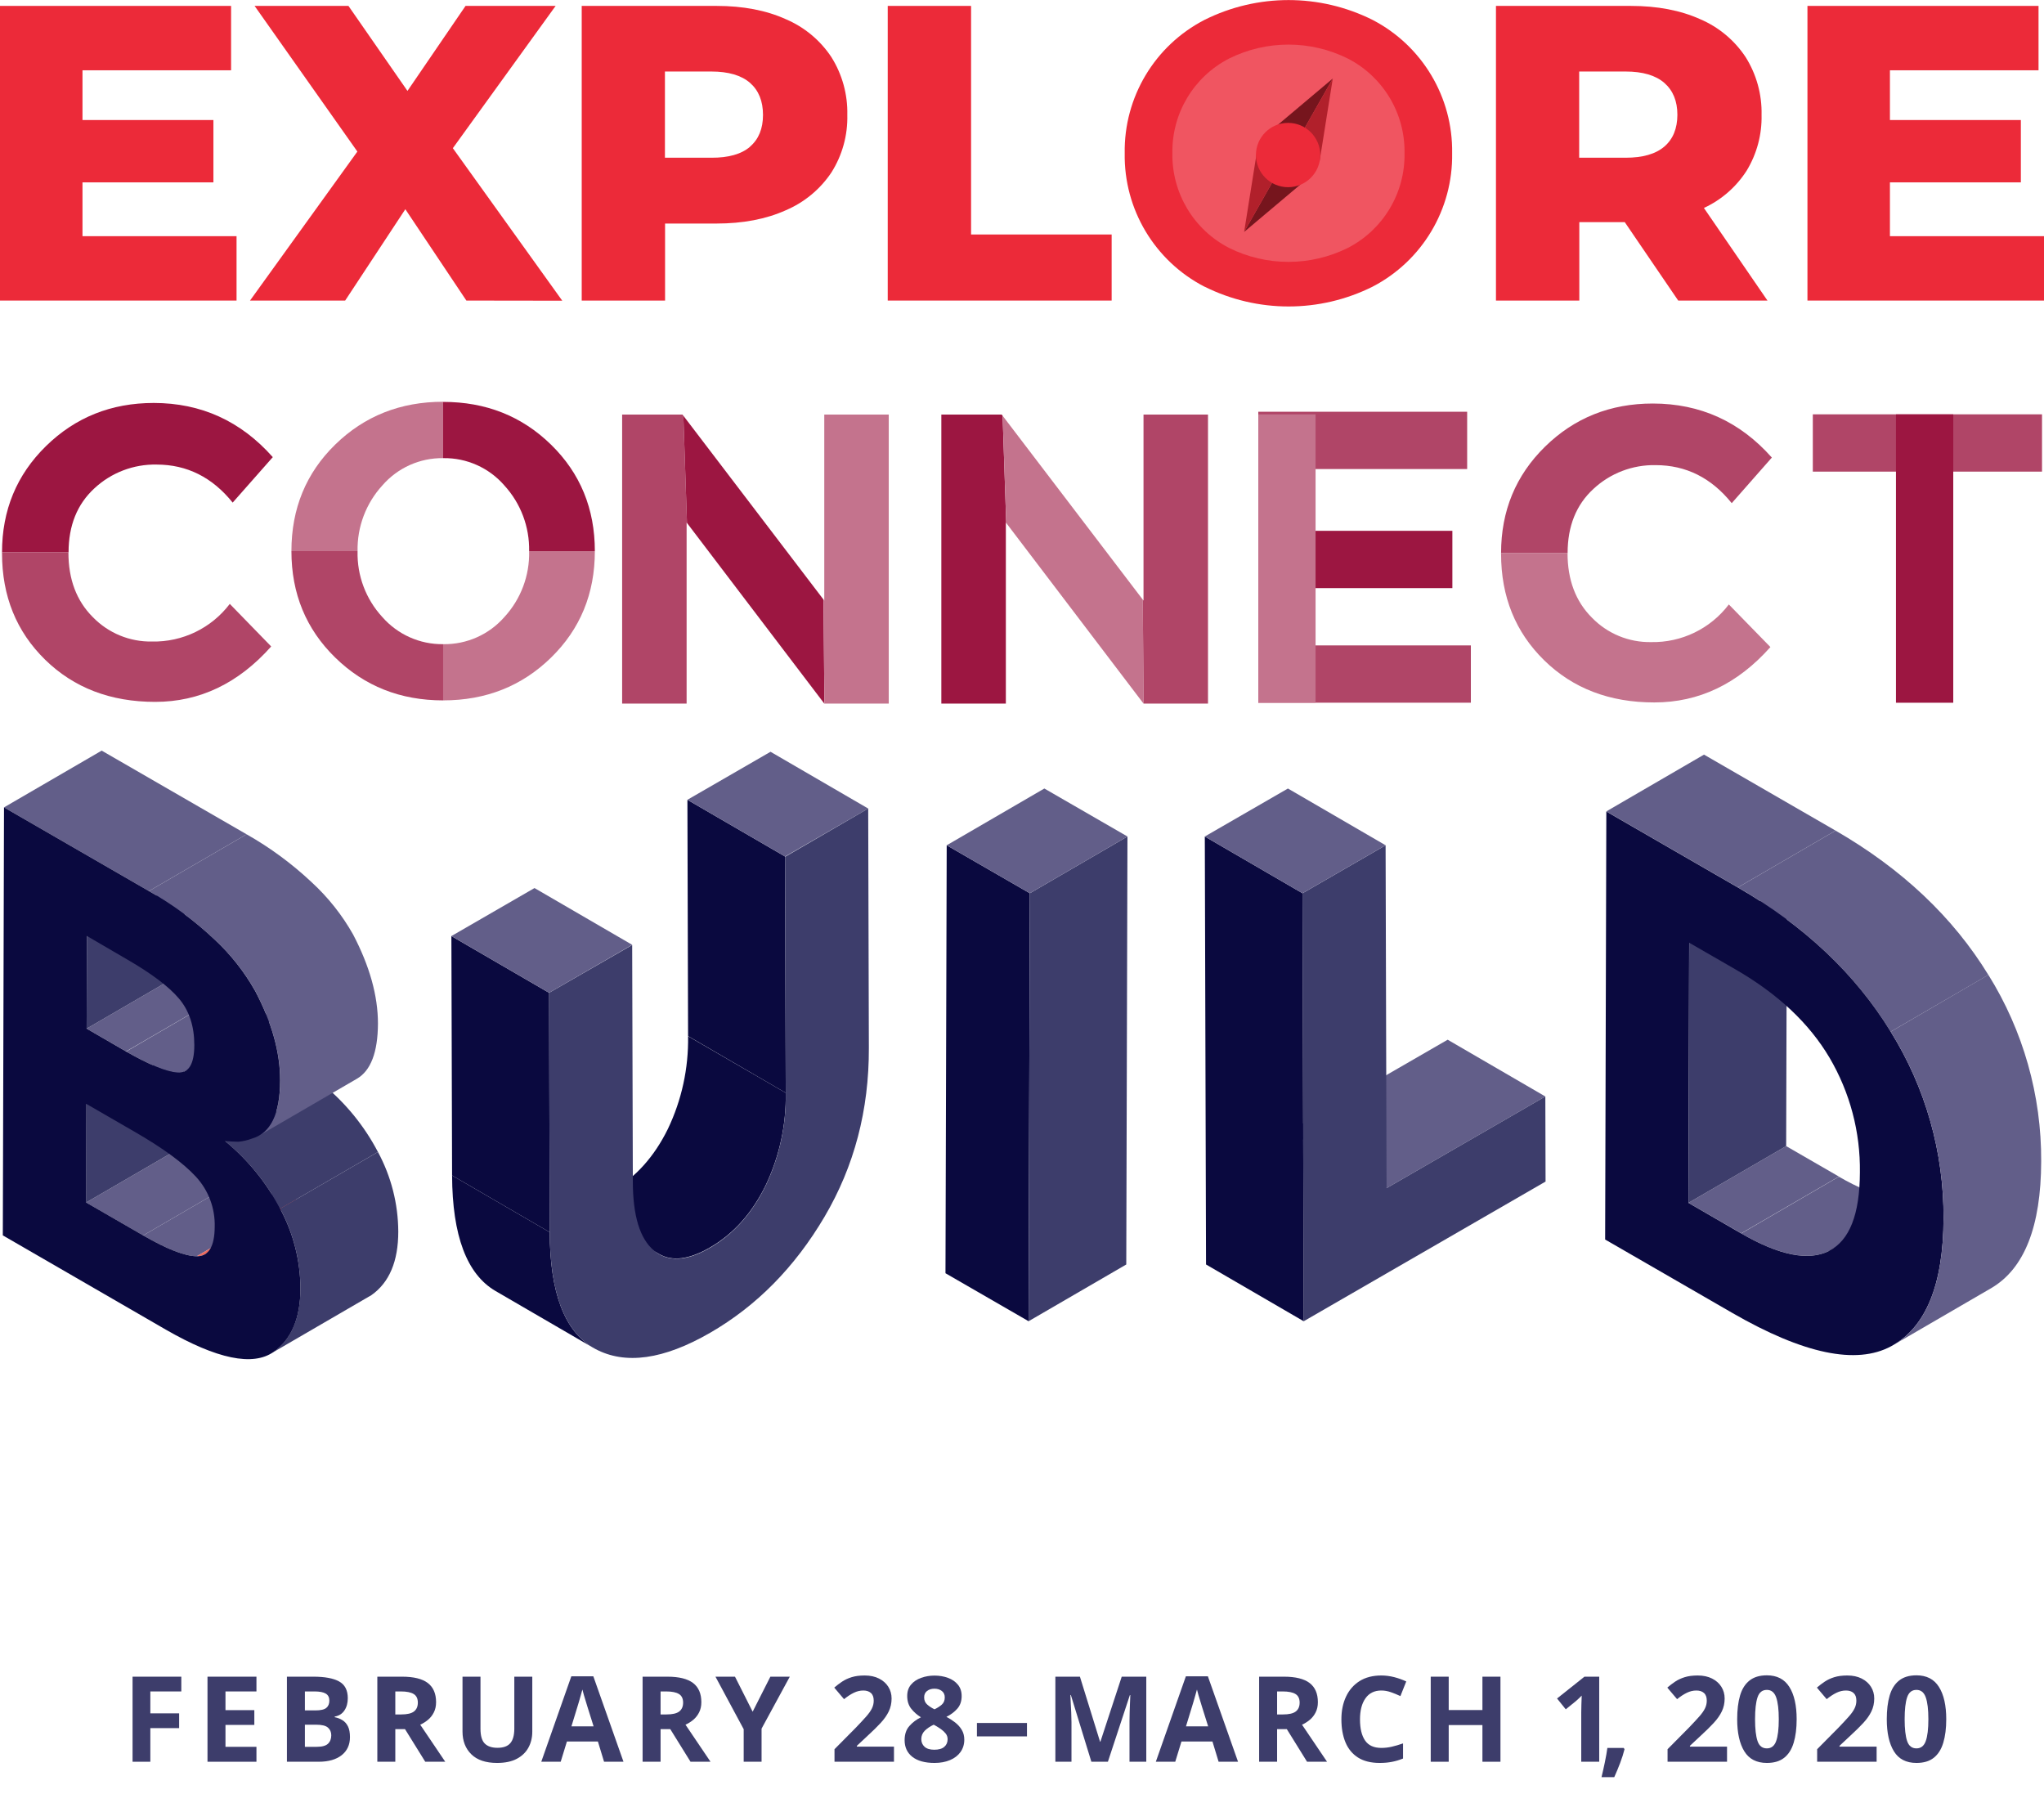
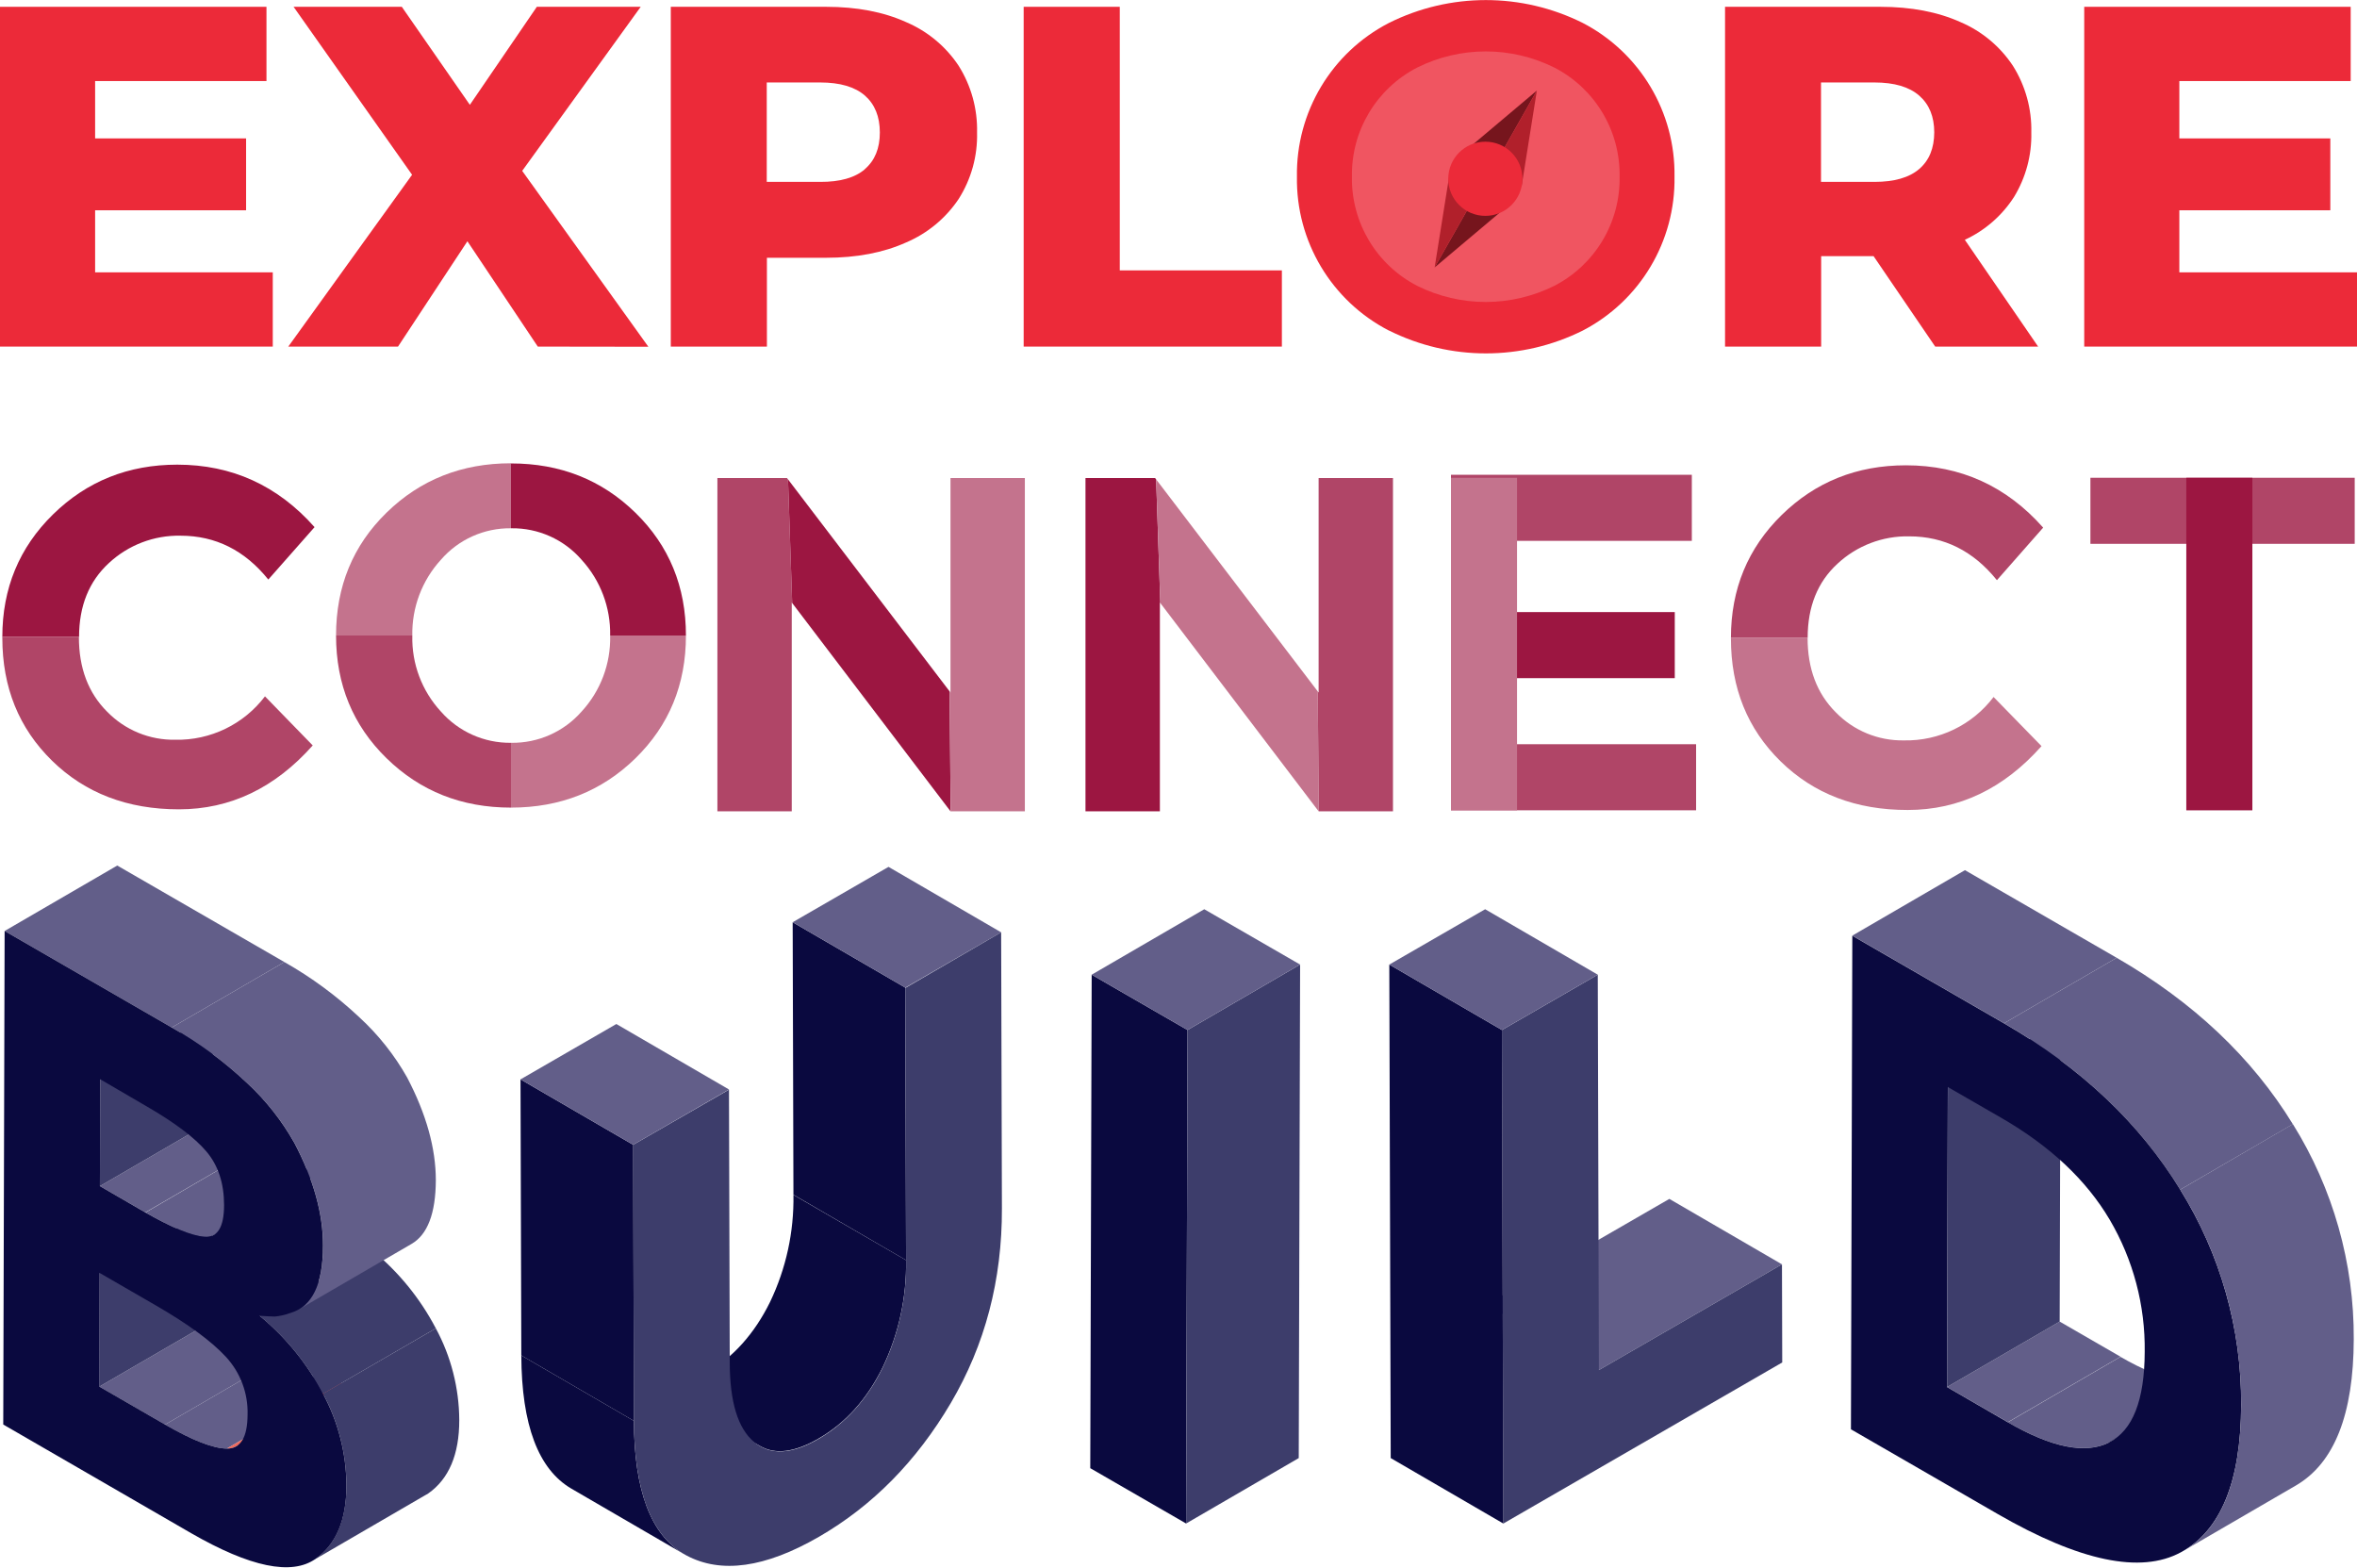
- <svg xmlns="http://www.w3.org/2000/svg" viewBox="0 0 616.52 540.89">
+ <svg xmlns="http://www.w3.org/2000/svg" viewBox="0 0 616.52 409.9">
  <defs>
-     <style>.cls-1{fill:#625e89;}.cls-13,.cls-2{fill:#3d3d6b;}.cls-3{fill:#0a093f;}.cls-4{fill:#ee695d;}.cls-5{fill:#b04567;}.cls-6{fill:#9c1641;}.cls-7{fill:#c4738d;}.cls-8{fill:none;}.cls-9{fill:#ec2a39;}.cls-10{fill:#f05561;}.cls-11{fill:#76151d;}.cls-12{fill:#b1202b;}.cls-13{font-size:35.94px;font-family:Montserrat-Bold, Montserrat;font-weight:700;}.cls-14{letter-spacing:-0.01em;}.cls-15{letter-spacing:0em;}.cls-16{letter-spacing:-0.01em;}.cls-17{letter-spacing:-0.02em;}.cls-18{letter-spacing:-0.04em;}.cls-19{letter-spacing:-0.01em;}.cls-20{letter-spacing:-0.03em;}.cls-21{letter-spacing:0em;}.cls-22{letter-spacing:0.03em;}.cls-23{letter-spacing:-0.01em;}.cls-24{letter-spacing:-0.02em;}.cls-25{letter-spacing:0.01em;}.cls-26{letter-spacing:0em;}.cls-27{letter-spacing:0em;}.cls-28{letter-spacing:-0.01em;}</style>
+     <style>.cls-1{fill:#625e89;}.cls-2{fill:#3d3d6b;}.cls-3{fill:#0a093f;}.cls-4{fill:#ee695d;}.cls-5{fill:#b04567;}.cls-6{fill:#9c1641;}.cls-7{fill:#c4738d;}.cls-8{fill:none;}.cls-9{fill:#ec2a39;}.cls-10{fill:#f05561;}.cls-11{fill:#76151d;}.cls-12{fill:#b1202b;}</style>
  </defs>
-   <g id="Layer_1" data-name="Layer 1">
-     <polygon class="cls-1" points="418.22 358.34 388.76 341.22 436.65 313.57 466.11 330.69 418.22 358.34" />
-     <polygon class="cls-2" points="417.93 254.93 418.22 358.34 466.11 330.69 466.18 356.35 393.23 398.48 392.86 269.4 417.93 254.93" />
-     <polygon class="cls-3" points="393.23 398.48 363.77 381.36 363.4 252.28 392.86 269.4 393.23 398.48" />
-     <polygon class="cls-1" points="392.86 269.4 363.4 252.28 388.47 237.81 417.93 254.93 392.86 269.4" />
-     <path class="cls-3" d="M198.8,378.2l-29.46-17.12q6,3.48,15.32-1.91,10.6-6.12,16.77-18.65a62.36,62.36,0,0,0,6.11-28L237,329.6a62.36,62.36,0,0,1-6.11,28q-6.16,12.53-16.77,18.65Q204.79,381.67,198.8,378.2Z" />
-     <polygon class="cls-3" points="237 329.6 207.54 312.48 207.34 241.21 236.8 258.32 237 329.6" />
-     <polygon class="cls-1" points="236.8 258.32 207.34 241.21 232.41 226.73 261.87 243.85 236.8 258.32" />
-     <path class="cls-3" d="M178.93,406.48l-29.46-17.12q-13-7.58-13.11-34.85l29.45,17.12Q165.9,398.9,178.93,406.48Z" />
-     <path class="cls-2" d="M261.87,243.85l.2,72.2q.09,28.07-13.37,50.91t-34.51,35q-21.06,12.15-34.67,4.85t-13.71-35.18l-.2-72.21L190.68,285l.2,71.28q0,15.51,6.34,20.85t16.9-.79q10.6-6.12,16.77-18.65a62.36,62.36,0,0,0,6.11-28l-.2-71.28Z" />
-     <polygon class="cls-3" points="165.81 371.63 136.36 354.51 136.15 282.31 165.61 299.42 165.81 371.63" />
-     <polygon class="cls-1" points="165.61 299.42 136.15 282.31 161.22 267.83 190.68 284.95 165.61 299.42" />
-     <polygon class="cls-1" points="25.98 362.67 55.44 345.56 72.64 355.48 43.18 372.6 25.98 362.67" />
-     <polygon class="cls-2" points="26.07 332.94 55.52 315.82 55.44 345.56 25.98 362.67 26.07 332.94" />
-     <path class="cls-1" d="M43.18,372.6l29.46-17.12q10.76,6.22,16.16,6.28L59.34,378.88Q53.94,378.82,43.18,372.6Z" />
-     <path class="cls-4" d="M91.26,361.17,61.8,378.29a4.74,4.74,0,0,1-2.46.59L88.8,361.76A4.77,4.77,0,0,0,91.26,361.17Z" />
-     <polygon class="cls-1" points="26.13 310.23 55.59 293.11 67.48 299.98 38.02 317.1 26.13 310.23" />
-     <polygon class="cls-2" points="26.21 282.35 55.67 265.23 55.59 293.11 26.13 310.23 26.21 282.35" />
-     <path class="cls-1" d="M85.42,305.85,56,323a4.23,4.23,0,0,1-2.42.5q-5.07-.35-15.52-6.37L67.48,300q10.44,6,15.52,6.37A4.23,4.23,0,0,0,85.42,305.85Z" />
-     <path class="cls-2" d="M111.16,391.11,81.7,408.23c.28-.16.55-.34.82-.52q8.06-5.7,8.1-19.19a51,51,0,0,0-6.13-24L114,347.43a51.05,51.05,0,0,1,6.13,24q0,13.47-8.11,19.18C111.71,390.77,111.44,391,111.16,391.11Z" />
-     <path class="cls-2" d="M67.89,344.14,97.34,327A65.82,65.82,0,0,1,114,347.43L84.49,364.54A66,66,0,0,0,67.89,344.14Z" />
-     <polygon class="cls-1" points="1.21 243.5 30.67 226.38 74.38 251.62 44.92 268.74 1.21 243.5" />
-     <path class="cls-1" d="M107.64,325.35,78.19,342.47q6.28-3.66,6.33-16.66,0-12.56-7.49-26.88A64.39,64.39,0,0,0,64.6,283.24a101.75,101.75,0,0,0-19.68-14.5l29.46-17.12a102,102,0,0,1,19.67,14.5,64.21,64.21,0,0,1,12.44,15.69Q114,296.14,114,308.7,113.94,321.69,107.64,325.35Z" />
-     <path class="cls-3" d="M84.49,364.54a51,51,0,0,1,6.13,24q0,13.49-8.1,19.19Q73.16,414.33,50,401L.85,372.58,1.21,243.5l43.71,25.24a101.75,101.75,0,0,1,19.68,14.5A64.39,64.39,0,0,1,77,298.93q7.52,14.32,7.49,26.88,0,15.15-8.58,17.61a15.91,15.91,0,0,1-4,.92c-.75,0-2.09-.07-4-.2A66,66,0,0,1,84.49,364.54ZM59.34,378.88q5.38.06,5.42-8.89a21.39,21.39,0,0,0-5.68-15.12q-5.69-6.15-18.23-13.39l-14.78-8.54L26,362.67l17.2,9.93q10.76,6.22,16.16,6.28M26.21,282.35l-.08,27.88L38,317.1q10.45,6,15.52,6.37t5.09-8.25q0-8.6-4.62-14.05T38.26,289.31l-12-7" />
-     <polygon class="cls-3" points="310.62 269.4 310.25 398.47 285.18 384 285.55 254.93 310.62 269.4" />
-     <polygon class="cls-2" points="310.62 269.4 340.07 252.28 339.71 381.36 310.25 398.47 310.62 269.4" />
-     <polygon class="cls-1" points="285.55 254.93 315 237.81 340.07 252.28 310.62 269.4 285.55 254.93" />
-     <polygon class="cls-1" points="509.29 362.77 538.75 345.66 554.65 354.84 525.2 371.96 509.29 362.77" />
-     <path class="cls-1" d="M525.2,372l29.45-17.12q17.21,9.93,26.47,5.29l-29.46,17.12Q542.39,381.89,525.2,372Z" />
-     <path d="M581.81,359.76l-29.46,17.12c-.22.13-.45.25-.69.37l29.46-17.12C581.35,360,581.58,359.89,581.81,359.76Z" />
-     <polygon class="cls-2" points="509.51 284.3 538.97 267.18 538.75 345.66 509.29 362.77 509.51 284.3" />
-     <polygon class="cls-1" points="484.51 244.71 513.97 227.59 553.66 250.51 524.21 267.63 484.51 244.71" />
-     <path class="cls-1" d="M524.21,267.63l29.45-17.12q30.06,17.36,46.08,43.52l-29.46,17.12Q554.26,285,524.21,267.63Z" />
-     <path class="cls-3" d="M570.28,311.15a105.39,105.39,0,0,1,15.94,56.28q-.09,30.09-15.81,38.59T522.56,396l-38.41-22.17.36-129.08,39.7,22.92Q554.26,285,570.28,311.15Zm-18.62,66.1q9.27-4.63,9.33-23.65A66.44,66.44,0,0,0,551.83,319q-9.21-15.58-28.34-26.62l-14-8.07-.22,78.47L525.2,372q17.19,9.93,26.46,5.29" />
-     <path class="cls-1" d="M600.52,388.54l-29.46,17.12q15.08-8.76,15.16-38.23a105.39,105.39,0,0,0-15.94-56.28L599.74,294a105.3,105.3,0,0,1,15.93,56.28Q615.6,379.79,600.52,388.54Z" />
-     <rect class="cls-5" x="379.53" y="124.18" width="63" height="17.28" />
-     <rect class="cls-5" x="379.53" y="194.65" width="64.12" height="17.28" />
-     <rect class="cls-6" x="379.53" y="160.09" width="58.54" height="17.28" />
-     <path class="cls-6" d="M28.47,147.28a26.75,26.75,0,0,1,18.77-7.17q13.71,0,22.94,11.47l12.1-13.71Q67.8,121.54,46.37,121.53q-19.21,0-32.49,13T.61,166.61H20.68Q20.68,154.45,28.47,147.28Z" />
-     <polygon class="cls-5" points="205.85 125.03 187.65 125.03 187.65 212.19 207.1 212.19 207.1 157.57 207.21 157.72 206.12 125.38 205.85 125.03" />
-     <polygon class="cls-6" points="206.12 125.38 207.21 157.72 248.62 212.19 248.66 212.19 248.39 180.83 206.12 125.38" />
-     <polygon class="cls-7" points="268.07 125.03 248.62 125.03 248.62 181.14 248.39 180.83 248.66 212.19 268.07 212.19 268.07 125.03" />
-     <polygon class="cls-6" points="302.14 125.03 283.93 125.03 283.93 212.19 303.39 212.19 303.39 157.57 303.5 157.72 302.41 125.38 302.14 125.03" />
-     <polygon class="cls-7" points="302.41 125.38 303.5 157.72 344.91 212.19 344.95 212.19 344.68 180.83 302.41 125.38" />
-     <polygon class="cls-5" points="364.36 125.03 344.91 125.03 344.91 181.14 344.68 180.83 344.95 212.19 364.36 212.19 364.36 125.03" />
-     <rect class="cls-7" x="344.68" y="159.81" width="86.97" height="17.28" transform="translate(219.72 556.62) rotate(-90)" />
-     <path class="cls-5" d="M45.87,193.48A24.24,24.24,0,0,1,28,186.12q-7.37-7.35-7.36-19.51H.61c0,.08,0,.16,0,.25q0,19.38,13,32.1T46.8,211.68q20.14,0,35-16.71L69.31,182.13A28.69,28.69,0,0,1,45.87,193.48Z" />
-     <path class="cls-5" d="M480.62,147.45a26.75,26.75,0,0,1,18.77-7.17q13.71,0,22.94,11.47L534.43,138Q520,121.71,498.52,121.7q-19.22,0-32.49,13t-13.27,32.11h20.07Q472.83,154.61,480.62,147.45Z" />
-     <path class="cls-7" d="M498,193.65a24.24,24.24,0,0,1-17.83-7.36q-7.37-7.35-7.36-19.51H452.76c0,.08,0,.16,0,.25q0,19.38,13,32.11T499,211.85q20.15,0,35-16.7L521.46,182.3A28.69,28.69,0,0,1,498,193.65Z" />
-     <rect class="cls-5" x="546.79" y="124.96" width="69.13" height="17.28" />
-     <rect class="cls-6" x="537.03" y="159.81" width="86.97" height="17.28" transform="translate(412.06 748.97) rotate(-90)" />
-     <path class="cls-8" d="M107.85,166.22v.06a28.27,28.27,0,0,0,7.48,19.83,24,24,0,0,0,18.33,8.17V166.22Z" />
-     <path class="cls-8" d="M133.66,194.28h.06a24,24,0,0,0,18.4-8.17,28.32,28.32,0,0,0,7.48-19.83v-.06H133.66Z" />
-     <path class="cls-8" d="M133.72,138.17h-.06v28.05H159.6a28.55,28.55,0,0,0-7.48-19.82A23.89,23.89,0,0,0,133.72,138.17Z" />
-     <path class="cls-8" d="M133.66,138.17a23.84,23.84,0,0,0-18.33,8.23,28.55,28.55,0,0,0-7.48,19.82h25.81Z" />
-     <path class="cls-5" d="M115.33,186.11a28.27,28.27,0,0,1-7.48-19.83v-.06H87.9q0,19.2,13.22,32.11t32.54,12.9V194.28A24,24,0,0,1,115.33,186.11Z" />
-     <path class="cls-7" d="M159.6,166.22v.06a28.32,28.32,0,0,1-7.48,19.83,24,24,0,0,1-18.4,8.17h-.06v16.95q19.34,0,32.55-12.9t13.21-32.11Z" />
-     <path class="cls-6" d="M133.72,138.17a23.89,23.89,0,0,1,18.4,8.23,28.55,28.55,0,0,1,7.48,19.82h19.82q0-19.2-13.21-32.11t-32.55-12.9v17Z" />
-     <path class="cls-7" d="M115.33,146.4a23.84,23.84,0,0,1,18.33-8.23v-17q-19.32,0-32.54,12.9T87.9,166.22h19.95A28.55,28.55,0,0,1,115.33,146.4Z" />
-     <path class="cls-9" d="M71.35,71.23V90.65H0V1.78H69.7V21.2H24.88v15H64.37V55H24.88V71.23Z" />
-     <path class="cls-9" d="M140.67,90.65,122.26,63.1,104.11,90.65H75.41l32.38-44.94-31-43.93h28.31L122.9,27.42,140.42,1.78h27.17l-31,42.91,33,46Z" />
-     <path class="cls-9" d="M237,5.78A31.06,31.06,0,0,1,250.75,17.2a31.4,31.4,0,0,1,4.82,17.46,31,31,0,0,1-4.82,17.39A31.3,31.3,0,0,1,237,63.42q-8.89,4-20.95,4H200.6V90.65H175.46V1.78h40.63Q228.15,1.78,237,5.78Zm-10.8,38.47q3.94-3.37,3.94-9.59T226.24,25q-3.93-3.42-11.68-3.43h-14v26h14Q222.32,47.61,226.24,44.25Z" />
-     <path class="cls-9" d="M267.76,1.78H292.9V70.72h42.4V90.65H267.76Z" />
-     <path class="cls-9" d="M363.3,86.46a44.46,44.46,0,0,1-24.06-40.25A44.46,44.46,0,0,1,363.3,6,56.72,56.72,0,0,1,414,6,44.51,44.51,0,0,1,438,46.21,44.51,44.51,0,0,1,414,86.46a56.72,56.72,0,0,1-50.66,0Zm37.52-18a22.88,22.88,0,0,0,8.63-9,27.15,27.15,0,0,0,3.17-13.27A27.14,27.14,0,0,0,409.45,33a22.88,22.88,0,0,0-8.63-9,25,25,0,0,0-24.38,0,22.74,22.74,0,0,0-8.63,9,27,27,0,0,0-3.18,13.26,27,27,0,0,0,3.18,13.27,22.74,22.74,0,0,0,8.63,9,25,25,0,0,0,24.38,0Z" />
-     <path class="cls-10" d="M370.67,74.75a31.55,31.55,0,0,1-17.05-28.54,31.52,31.52,0,0,1,17.05-28.53,40.22,40.22,0,0,1,35.91,0,31.5,31.5,0,0,1,17.06,28.53,31.53,31.53,0,0,1-17.06,28.54,40.22,40.22,0,0,1-35.91,0Z" />
-     <path class="cls-9" d="M490.07,67H476.36V90.65H451.22V1.78h40.63q12.06,0,20.95,4A31.06,31.06,0,0,1,526.51,17.2a31.4,31.4,0,0,1,4.82,17.46,31,31,0,0,1-4.5,16.82,30.53,30.53,0,0,1-12.89,11.24l19.17,27.93H506.19ZM502,25q-3.93-3.42-11.68-3.43h-14v26h14q7.76,0,11.68-3.36t3.94-9.59Q505.94,28.44,502,25Z" />
-     <path class="cls-9" d="M616.52,71.23V90.65H545.17V1.78h69.7V21.2H570.05v15h39.49V55H570.05V71.23Z" />
-     <polygon class="cls-11" points="390.75 43.48 402 23.68 382.45 40.15 390.75 43.48" />
-     <polygon class="cls-12" points="402 23.68 390.75 43.48 397.99 48.84 402 23.68" />
-     <polygon class="cls-11" points="386.51 50.15 375.26 69.95 394.8 53.49 386.51 50.15" />
-     <polygon class="cls-12" points="375.26 69.95 386.51 50.15 379.27 44.79 375.26 69.95" />
-     <circle class="cls-9" cx="388.52" cy="46.76" r="9.7" />
-     <text class="cls-13" transform="translate(36.75 531.33)">
-       <tspan class="cls-14">F</tspan>
-       <tspan class="cls-15" x="22.6" y="0">E</tspan>
-       <tspan class="cls-16" x="46.56" y="0">B</tspan>
-       <tspan class="cls-17" x="73.83" y="0">R</tspan>
-       <tspan class="cls-18" x="99.69" y="0">U</tspan>
-       <tspan class="cls-19" x="126.51" y="0">A</tspan>
-       <tspan class="cls-20" x="153.84" y="0">R</tspan>
-       <tspan x="179.05" y="0">Y </tspan>
-       <tspan class="cls-21" x="213.52" y="0">2</tspan>
-       <tspan class="cls-22" x="234.84" y="0">8–</tspan>
-       <tspan class="cls-19" x="278.34" y="0">MA</tspan>
-       <tspan class="cls-23" x="339.8" y="0">R</tspan>
-       <tspan class="cls-24" x="365.77" y="0">C</tspan>
-       <tspan x="391.56" y="0">H </tspan>
-       <tspan class="cls-25" x="430.77" y="0">1</tspan>
-       <tspan class="cls-26" x="445.2" y="0">, </tspan>
-       <tspan class="cls-27" x="464.79" y="0">2</tspan>
-       <tspan class="cls-28" x="485.93" y="0">0</tspan>
-       <tspan class="cls-27" x="509.91" y="0">2</tspan>
-       <tspan x="531.05" y="0">0</tspan>
-     </text>
+   <g id="Layer_2" data-name="Layer 2">
+     <g id="Layer_1-2" data-name="Layer 1">
+       <polygon class="cls-1" points="418.22 358.34 388.76 341.22 436.65 313.57 466.11 330.69 418.22 358.34" />
+       <polygon class="cls-2" points="417.93 254.93 418.22 358.34 466.11 330.69 466.18 356.35 393.23 398.48 392.86 269.4 417.93 254.93" />
+       <polygon class="cls-3" points="393.23 398.48 363.77 381.36 363.4 252.28 392.86 269.4 393.23 398.48" />
+       <polygon class="cls-1" points="392.86 269.4 363.4 252.28 388.47 237.81 417.93 254.93 392.86 269.4" />
+       <path class="cls-3" d="M198.8,378.2l-29.46-17.12q6,3.48,15.32-1.91,10.6-6.12,16.77-18.65a62.36,62.36,0,0,0,6.11-28L237,329.6a62.36,62.36,0,0,1-6.11,28q-6.16,12.53-16.77,18.65Q204.79,381.67,198.8,378.2Z" />
+       <polygon class="cls-3" points="237 329.6 207.54 312.48 207.34 241.21 236.8 258.32 237 329.6" />
+       <polygon class="cls-1" points="236.8 258.32 207.34 241.21 232.41 226.73 261.87 243.85 236.8 258.32" />
+       <path class="cls-3" d="M178.93,406.48l-29.46-17.12q-13-7.58-13.11-34.85l29.45,17.12Q165.9,398.9,178.93,406.48Z" />
+       <path class="cls-2" d="M261.87,243.85l.2,72.2q.09,28.07-13.37,50.91t-34.51,35q-21.06,12.15-34.67,4.85t-13.71-35.18l-.2-72.21L190.68,285l.2,71.28q0,15.51,6.34,20.85t16.9-.79q10.6-6.12,16.77-18.65a62.36,62.36,0,0,0,6.11-28l-.2-71.28Z" />
+       <polygon class="cls-3" points="165.81 371.63 136.36 354.51 136.15 282.31 165.61 299.42 165.81 371.63" />
+       <polygon class="cls-1" points="165.61 299.42 136.15 282.31 161.22 267.83 190.68 284.95 165.61 299.42" />
+       <polygon class="cls-1" points="25.98 362.67 55.44 345.56 72.64 355.48 43.18 372.6 25.98 362.67" />
+       <polygon class="cls-2" points="26.07 332.94 55.52 315.82 55.44 345.56 25.98 362.67 26.07 332.94" />
+       <path class="cls-1" d="M43.18,372.6l29.46-17.12q10.76,6.22,16.16,6.28L59.34,378.88Q53.94,378.82,43.18,372.6Z" />
+       <path class="cls-4" d="M91.26,361.17,61.8,378.29a4.74,4.74,0,0,1-2.46.59L88.8,361.76A4.77,4.77,0,0,0,91.26,361.17Z" />
+       <polygon class="cls-1" points="26.13 310.23 55.59 293.11 67.48 299.98 38.02 317.1 26.13 310.23" />
+       <polygon class="cls-2" points="26.21 282.35 55.67 265.23 55.59 293.11 26.13 310.23 26.21 282.35" />
+       <path class="cls-1" d="M85.42,305.85,56,323a4.23,4.23,0,0,1-2.42.5q-5.07-.35-15.52-6.37L67.48,300q10.44,6,15.52,6.37A4.23,4.23,0,0,0,85.42,305.85Z" />
+       <path class="cls-2" d="M111.16,391.11,81.7,408.23c.28-.16.55-.34.82-.52q8.06-5.7,8.1-19.19a51,51,0,0,0-6.13-24L114,347.43a51.05,51.05,0,0,1,6.13,24q0,13.47-8.11,19.18C111.71,390.77,111.44,391,111.16,391.11Z" />
+       <path class="cls-2" d="M67.89,344.14,97.34,327A65.82,65.82,0,0,1,114,347.43L84.49,364.54A66,66,0,0,0,67.89,344.14Z" />
+       <polygon class="cls-1" points="1.21 243.5 30.67 226.38 74.38 251.62 44.92 268.74 1.21 243.5" />
+       <path class="cls-1" d="M107.64,325.35,78.19,342.47q6.28-3.66,6.33-16.66,0-12.56-7.49-26.88A64.39,64.39,0,0,0,64.6,283.24a101.75,101.75,0,0,0-19.68-14.5l29.46-17.12a102,102,0,0,1,19.67,14.5,64.21,64.21,0,0,1,12.44,15.69Q114,296.14,114,308.7,113.94,321.69,107.64,325.35Z" />
+       <path class="cls-3" d="M84.49,364.54a51,51,0,0,1,6.13,24q0,13.49-8.1,19.19Q73.16,414.33,50,401L.85,372.58,1.21,243.5l43.71,25.24a101.75,101.75,0,0,1,19.68,14.5A64.39,64.39,0,0,1,77,298.93q7.52,14.32,7.49,26.88,0,15.15-8.58,17.61a15.91,15.91,0,0,1-4,.92c-.75,0-2.09-.07-4-.2A66,66,0,0,1,84.49,364.54ZM59.34,378.88q5.38.06,5.42-8.89a21.39,21.39,0,0,0-5.68-15.12q-5.69-6.15-18.23-13.39l-14.78-8.54L26,362.67l17.2,9.93q10.76,6.22,16.16,6.28M26.21,282.35l-.08,27.88L38,317.1q10.45,6,15.52,6.37t5.09-8.25q0-8.6-4.62-14.05T38.26,289.31l-12-7" />
+       <polygon class="cls-3" points="310.62 269.4 310.25 398.47 285.18 384 285.55 254.93 310.62 269.4" />
+       <polygon class="cls-2" points="310.62 269.4 340.07 252.28 339.71 381.36 310.25 398.47 310.62 269.4" />
+       <polygon class="cls-1" points="285.55 254.93 315 237.81 340.07 252.28 310.62 269.4 285.55 254.93" />
+       <polygon class="cls-1" points="509.29 362.77 538.75 345.66 554.65 354.84 525.2 371.96 509.29 362.77" />
+       <path class="cls-1" d="M525.2,372l29.45-17.12q17.21,9.93,26.47,5.29l-29.46,17.12Q542.39,381.89,525.2,372Z" />
+       <path d="M581.81,359.76l-29.46,17.12c-.22.13-.45.25-.69.37l29.46-17.12C581.35,360,581.58,359.89,581.81,359.76Z" />
+       <polygon class="cls-2" points="509.51 284.3 538.97 267.18 538.75 345.66 509.29 362.77 509.51 284.3" />
+       <polygon class="cls-1" points="484.51 244.71 513.97 227.59 553.66 250.51 524.21 267.63 484.51 244.71" />
+       <path class="cls-1" d="M524.21,267.63l29.45-17.12q30.06,17.36,46.08,43.52l-29.46,17.12Q554.26,285,524.21,267.63Z" />
+       <path class="cls-3" d="M570.28,311.15a105.39,105.39,0,0,1,15.94,56.28q-.09,30.09-15.81,38.59T522.56,396l-38.41-22.17.36-129.08,39.7,22.92Q554.26,285,570.28,311.15Zm-18.62,66.1q9.27-4.63,9.33-23.65A66.44,66.44,0,0,0,551.83,319q-9.21-15.58-28.34-26.62l-14-8.07-.22,78.47L525.2,372q17.19,9.93,26.46,5.29" />
+       <path class="cls-1" d="M600.52,388.54l-29.46,17.12q15.08-8.76,15.16-38.23a105.39,105.39,0,0,0-15.94-56.28L599.74,294a105.3,105.3,0,0,1,15.93,56.28Q615.6,379.79,600.52,388.54Z" />
+       <rect class="cls-5" x="379.53" y="124.18" width="63" height="17.28" />
+       <rect class="cls-5" x="379.53" y="194.65" width="64.12" height="17.28" />
+       <rect class="cls-6" x="379.53" y="160.09" width="58.54" height="17.28" />
+       <path class="cls-6" d="M28.47,147.28a26.75,26.75,0,0,1,18.77-7.17q13.71,0,22.94,11.47l12.1-13.71Q67.8,121.54,46.37,121.53q-19.21,0-32.49,13T.61,166.61H20.68Q20.68,154.45,28.47,147.28Z" />
+       <polygon class="cls-5" points="205.85 125.03 187.65 125.03 187.65 212.19 207.1 212.19 207.1 157.57 207.21 157.72 206.12 125.38 205.85 125.03" />
+       <polygon class="cls-6" points="206.12 125.38 207.21 157.72 248.62 212.19 248.66 212.19 248.39 180.83 206.12 125.38" />
+       <polygon class="cls-7" points="268.07 125.03 248.62 125.03 248.62 181.14 248.39 180.83 248.66 212.19 268.07 212.19 268.07 125.03" />
+       <polygon class="cls-6" points="302.14 125.03 283.93 125.03 283.93 212.19 303.39 212.19 303.39 157.57 303.5 157.72 302.41 125.38 302.14 125.03" />
+       <polygon class="cls-7" points="302.41 125.38 303.5 157.72 344.91 212.19 344.95 212.19 344.68 180.83 302.41 125.38" />
+       <polygon class="cls-5" points="364.36 125.03 344.91 125.03 344.91 181.14 344.68 180.83 344.95 212.19 364.36 212.19 364.36 125.03" />
+       <rect class="cls-7" x="344.68" y="159.81" width="86.97" height="17.28" transform="translate(219.72 556.62) rotate(-90)" />
+       <path class="cls-5" d="M45.87,193.48A24.24,24.24,0,0,1,28,186.12q-7.37-7.35-7.36-19.51H.61c0,.08,0,.16,0,.25q0,19.38,13,32.1T46.8,211.68q20.14,0,35-16.71L69.31,182.13A28.69,28.69,0,0,1,45.87,193.48Z" />
+       <path class="cls-5" d="M480.62,147.45a26.75,26.75,0,0,1,18.77-7.17q13.71,0,22.94,11.47L534.43,138Q520,121.71,498.52,121.7q-19.22,0-32.49,13t-13.27,32.11h20.07Q472.83,154.61,480.62,147.45Z" />
+       <path class="cls-7" d="M498,193.65a24.24,24.24,0,0,1-17.83-7.36q-7.37-7.35-7.36-19.51H452.76c0,.08,0,.16,0,.25q0,19.38,13,32.11T499,211.85q20.15,0,35-16.7L521.46,182.3A28.69,28.69,0,0,1,498,193.65Z" />
+       <rect class="cls-5" x="546.79" y="124.96" width="69.13" height="17.28" />
+       <rect class="cls-6" x="537.03" y="159.81" width="86.97" height="17.28" transform="translate(412.06 748.97) rotate(-90)" />
+       <path class="cls-8" d="M107.85,166.22v.06a28.27,28.27,0,0,0,7.48,19.83,24,24,0,0,0,18.33,8.17V166.22Z" />
+       <path class="cls-8" d="M133.66,194.28h.06a24,24,0,0,0,18.4-8.17,28.32,28.32,0,0,0,7.48-19.83v-.06H133.66Z" />
+       <path class="cls-8" d="M133.72,138.17h-.06v28.05H159.6a28.55,28.55,0,0,0-7.48-19.82A23.89,23.89,0,0,0,133.72,138.17Z" />
+       <path class="cls-8" d="M133.66,138.17a23.84,23.84,0,0,0-18.33,8.23,28.55,28.55,0,0,0-7.48,19.82h25.81Z" />
+       <path class="cls-5" d="M115.33,186.11a28.27,28.27,0,0,1-7.48-19.83v-.06H87.9q0,19.2,13.22,32.11t32.54,12.9V194.28A24,24,0,0,1,115.33,186.11Z" />
+       <path class="cls-7" d="M159.6,166.22v.06a28.32,28.32,0,0,1-7.48,19.83,24,24,0,0,1-18.4,8.17h-.06v16.95q19.34,0,32.55-12.9t13.21-32.11Z" />
+       <path class="cls-6" d="M133.72,138.17a23.89,23.89,0,0,1,18.4,8.23,28.55,28.55,0,0,1,7.48,19.82h19.82q0-19.2-13.21-32.11t-32.55-12.9v17Z" />
+       <path class="cls-7" d="M115.33,146.4a23.84,23.84,0,0,1,18.33-8.23v-17q-19.32,0-32.54,12.9T87.9,166.22h19.95A28.55,28.55,0,0,1,115.33,146.4Z" />
+       <path class="cls-9" d="M71.35,71.23V90.65H0V1.78H69.7V21.2H24.88v15H64.37V55H24.88V71.23Z" />
+       <path class="cls-9" d="M140.67,90.65,122.26,63.1,104.11,90.65H75.41l32.38-44.94-31-43.93h28.31L122.9,27.42,140.42,1.78h27.17l-31,42.91,33,46Z" />
+       <path class="cls-9" d="M237,5.78A31.06,31.06,0,0,1,250.75,17.2a31.4,31.4,0,0,1,4.82,17.46,31,31,0,0,1-4.82,17.39A31.3,31.3,0,0,1,237,63.42q-8.89,4-20.95,4H200.6V90.65H175.46V1.78h40.63Q228.15,1.78,237,5.78Zm-10.8,38.47q3.94-3.37,3.94-9.59T226.24,25q-3.93-3.42-11.68-3.43h-14v26h14Q222.32,47.61,226.24,44.25Z" />
+       <path class="cls-9" d="M267.76,1.78H292.9V70.72h42.4V90.65H267.76Z" />
+       <path class="cls-9" d="M363.3,86.46a44.46,44.46,0,0,1-24.06-40.25A44.46,44.46,0,0,1,363.3,6,56.72,56.72,0,0,1,414,6,44.51,44.51,0,0,1,438,46.21,44.51,44.51,0,0,1,414,86.46a56.72,56.72,0,0,1-50.66,0Zm37.52-18a22.88,22.88,0,0,0,8.63-9,27.15,27.15,0,0,0,3.17-13.27A27.14,27.14,0,0,0,409.45,33a22.88,22.88,0,0,0-8.63-9,25,25,0,0,0-24.38,0,22.74,22.74,0,0,0-8.63,9,27,27,0,0,0-3.18,13.26,27,27,0,0,0,3.18,13.27,22.74,22.74,0,0,0,8.63,9,25,25,0,0,0,24.38,0Z" />
+       <path class="cls-10" d="M370.67,74.75a31.55,31.55,0,0,1-17.05-28.54,31.52,31.52,0,0,1,17.05-28.53,40.22,40.22,0,0,1,35.91,0,31.5,31.5,0,0,1,17.06,28.53,31.53,31.53,0,0,1-17.06,28.54,40.22,40.22,0,0,1-35.91,0Z" />
+       <path class="cls-9" d="M490.07,67H476.36V90.65H451.22V1.78h40.63q12.06,0,20.95,4A31.06,31.06,0,0,1,526.51,17.2a31.4,31.4,0,0,1,4.82,17.46,31,31,0,0,1-4.5,16.82,30.53,30.53,0,0,1-12.89,11.24l19.17,27.93H506.19ZM502,25q-3.93-3.42-11.68-3.43h-14v26h14q7.76,0,11.68-3.36t3.94-9.59Q505.94,28.44,502,25Z" />
+       <path class="cls-9" d="M616.52,71.23V90.65H545.17V1.78h69.7V21.2H570.05v15h39.49V55H570.05V71.23Z" />
+       <polygon class="cls-11" points="390.75 43.48 402 23.68 382.45 40.15 390.75 43.48" />
+       <polygon class="cls-12" points="402 23.68 390.75 43.48 397.99 48.84 402 23.68" />
+       <polygon class="cls-11" points="386.51 50.15 375.26 69.95 394.8 53.49 386.51 50.15" />
+       <polygon class="cls-12" points="375.26 69.95 386.51 50.15 379.27 44.79 375.26 69.95" />
+       <circle class="cls-9" cx="388.52" cy="46.76" r="9.7" />
+     </g>
  </g>
</svg>
